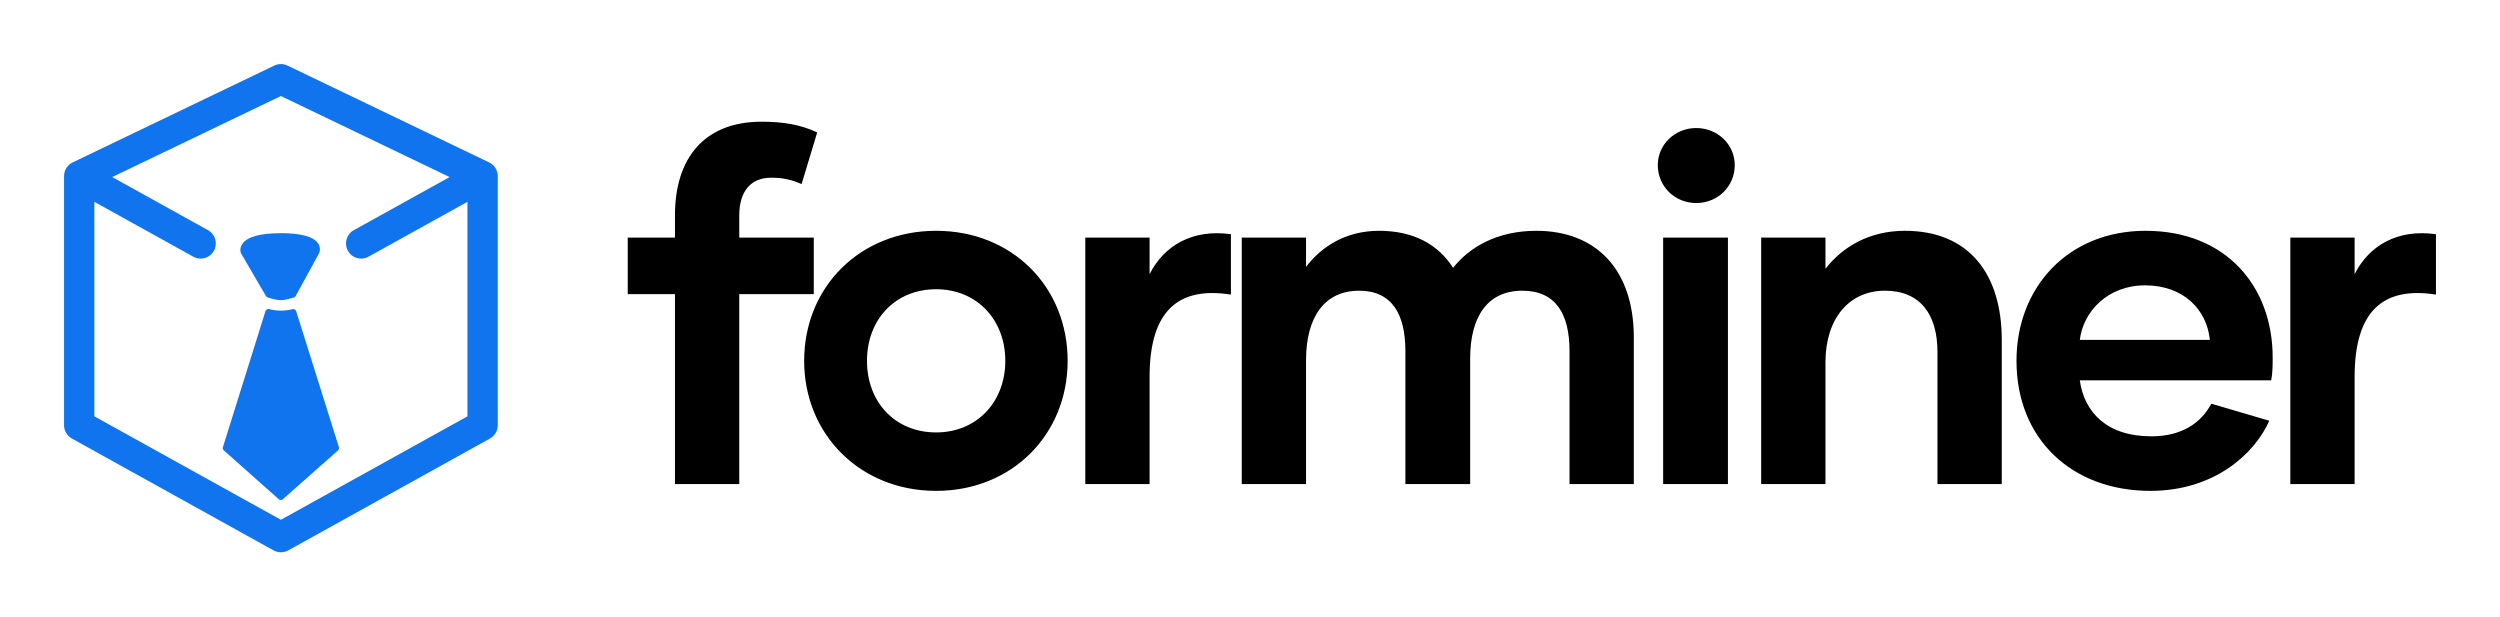
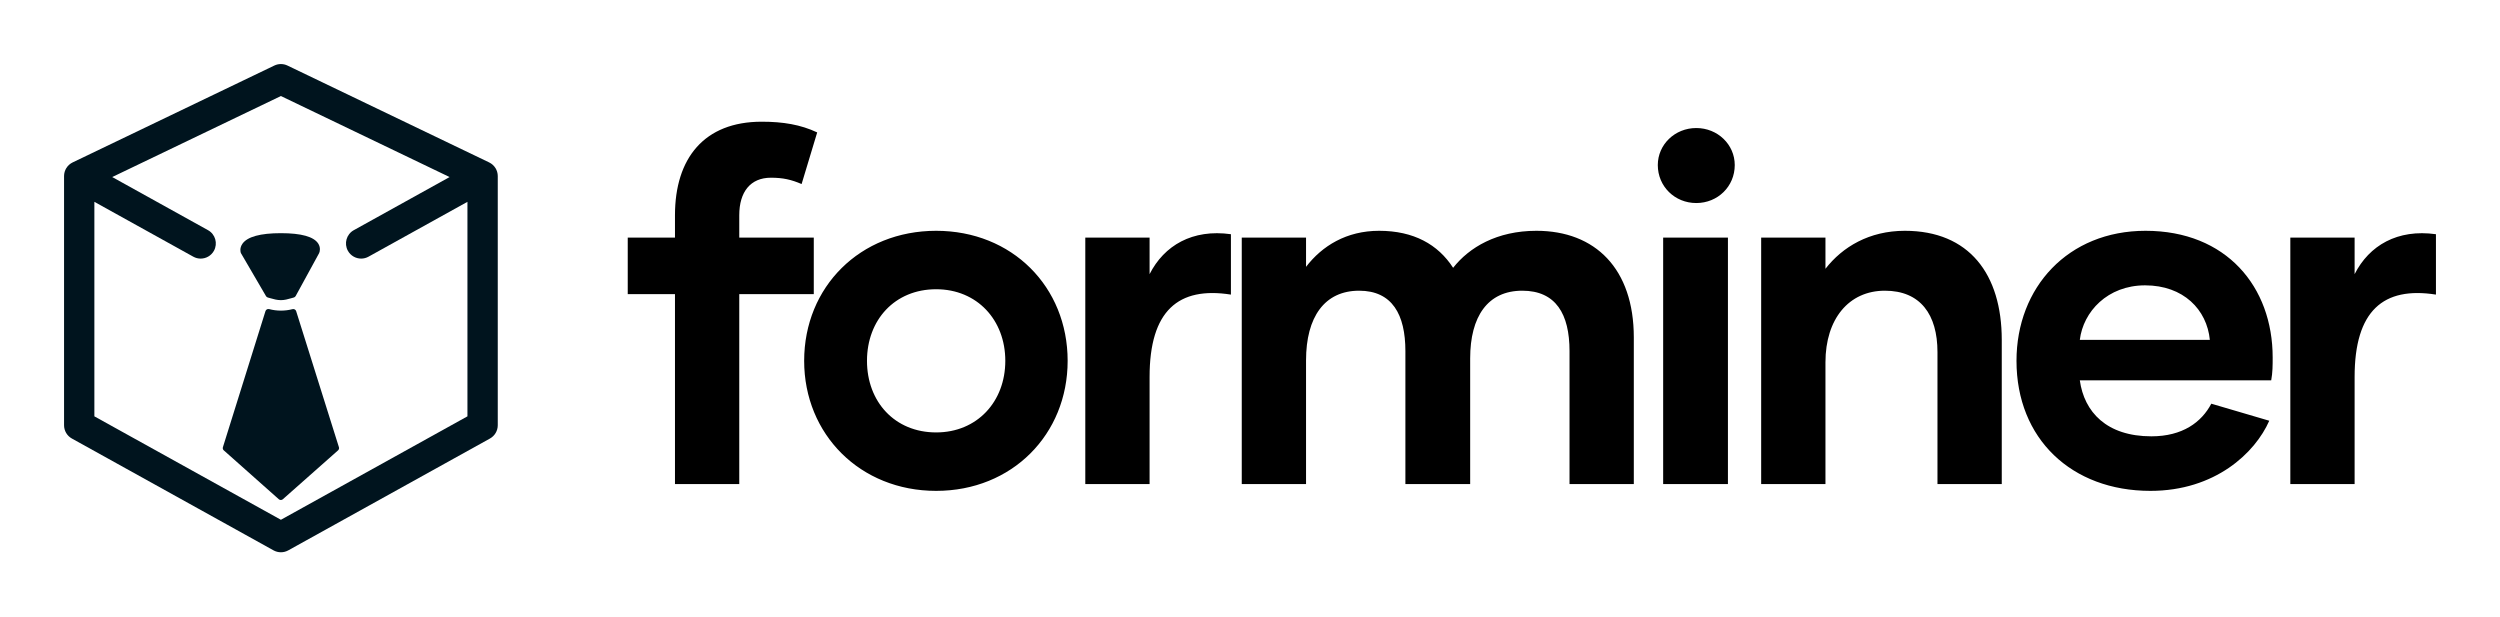
<svg xmlns="http://www.w3.org/2000/svg" width="3162.035" height="779.538">
-   <g fill="#1074ef">
+   <g fill="#00141E">
    <path d="M629.394 220.179c-.019-.156-.05-.311-.075-.473-.112-.703-.261-1.4-.454-2.09-.031-.125-.056-.25-.094-.374-.23-.766-.51-1.525-.846-2.271a6.083 6.083 0 0 0-.218-.455c-.168-.373-.342-.74-.535-1.107-.118-.2-.255-.386-.373-.585-.125-.2-.237-.386-.361-.579a18.551 18.551 0 0 0-1.3-1.773c-.038-.05-.069-.1-.113-.137a20.936 20.936 0 0 0-1.705-1.774c-.118-.1-.23-.199-.348-.298a20.749 20.749 0 0 0-1.686-1.307c-.119-.075-.218-.156-.33-.23a18.02 18.02 0 0 0-2.134-1.22l-.131-.075-255.1-122.528a19.202 19.202 0 0 0-16.596 0L91.888 205.425c-.05.025-.093.056-.143.081-.722.36-1.425.76-2.103 1.201-.13.08-.255.174-.38.261-.56.386-1.101.81-1.624 1.263-.13.113-.261.225-.392.343a19.351 19.351 0 0 0-1.686 1.736c-.062.068-.112.15-.168.224a18.44 18.44 0 0 0-1.624 2.327c-.112.187-.243.361-.349.548-.193.342-.348.697-.516 1.045-.087.18-.18.355-.262.529-.323.74-.597 1.481-.821 2.234l-.112.435a17.76 17.76 0 0 0-.436 2.023c-.03.174-.062.342-.08.516a18.318 18.318 0 0 0-.175 2.47v315.217a19.172 19.172 0 0 0 9.875 16.764l255.101 141.476a19.225 19.225 0 0 0 9.303 2.402 19.22 19.22 0 0 0 9.296-2.402L619.7 554.654a19.185 19.185 0 0 0 9.875-16.763V222.687c0-.84-.062-1.674-.18-2.508zM355.296 657.42 119.36 526.59V255.275l125.148 69.4a19.135 19.135 0 0 0 9.284 2.409c6.745 0 13.285-3.566 16.789-9.882 5.133-9.259 1.792-20.933-7.467-26.066L141.936 223.93l213.36-102.467L568.66 223.937 447.49 291.13c-9.265 5.133-12.62 16.807-7.473 26.066 3.497 6.322 10.037 9.881 16.782 9.881 3.149 0 6.341-.777 9.278-2.408l125.148-69.394v271.317L355.296 657.42z" />
    <path d="M374.604 393.583a3.842 3.842 0 0 0-4.63-2.57c-9.607 2.502-19.918 2.49-29.563-.056a3.846 3.846 0 0 0-4.642 2.564l-53.837 172.11a3.83 3.83 0 0 0 1.113 4.001l69.594 61.821a3.819 3.819 0 0 0 2.55.965c.91 0 1.812-.324 2.54-.958l69.83-61.822a3.822 3.822 0 0 0 1.107-4.013l-54.062-172.042zM304.874 320.412l31.561 54.111a3.86 3.86 0 0 0 2.334 1.78c1.057.274 2.115.585 3.18.884 4.175 1.2 8.5 2.439 13.347 2.439 4.673 0 8.83-1.201 12.85-2.365 1.138-.323 2.277-.66 3.422-.952a3.837 3.837 0 0 0 2.395-1.873l29.688-54.304c1.027-2.165 1.96-7.125-1.095-11.972-5.55-8.787-21.443-13.242-47.26-13.242-26.073 0-42.438 4.505-48.66 13.379-3.99 5.706-2.26 10.92-2.054 11.505.087.206.18.41.292.61z" />
  </g>
  <path d="M935.033 272.205v28.335h94.248v71.456h-94.248v240.24h-81.312v-240.24H793.97V300.54h59.752v-28.335c0-72.072 36.96-118.272 109.648-118.272 27.104 0 49.28 3.696 70.224 13.552l-19.712 65.296c-12.936-5.544-23.408-8.008-38.808-8.008-25.872 0-40.04 17.864-40.04 47.432zM1184.05 620.86c-96.095 0-166.935-71.456-166.935-164.472 0-93.632 70.84-164.472 166.935-164.472s166.32 70.84 166.32 164.472c0 93.016-70.224 164.472-166.32 164.472zm0-73.92c51.744 0 87.472-38.808 87.472-90.552s-35.728-90.552-87.472-90.552c-52.36 0-87.471 38.808-87.471 90.552s35.111 90.552 87.471 90.552zm269.962-200.2c18.48-36.344 54.207-57.288 102.871-50.512v76.384c-66.527-10.472-102.871 20.328-102.871 104.104v135.52H1372.7V300.54h81.312v46.2zm489.256-54.824c74.536 0 123.2 48.048 123.2 134.904v185.416h-81.312V444.068c0-46.816-17.248-76.384-59.752-76.384-43.736 0-65.911 32.648-65.911 85.624v158.928h-81.928V444.068c0-46.2-16.632-76.384-58.52-76.384-43.736 0-67.144 33.264-67.144 88.088v156.464h-81.312V300.54h81.312v36.96c20.328-26.488 51.128-45.584 92.4-45.584 43.736 0 74.536 17.248 93.632 46.816 20.328-25.872 55.44-46.816 105.335-46.816zm202.202-35.111c-27.104 0-48.664-20.944-48.664-48.048 0-25.872 21.56-46.816 48.664-46.816s48.664 20.944 48.664 46.816c0 27.104-21.56 48.048-48.664 48.048zm-41.888 355.43V300.54h81.928v311.696h-81.928zm305.69-320.319c81.31 0 122.583 54.824 122.583 137.984v182.336h-81.312V445.3c0-47.432-21.56-77.616-66.528-77.616-45.584 0-75.152 35.728-75.152 90.552v154h-81.311V300.54h81.311v39.424c21.56-27.72 55.44-48.048 100.408-48.048zm310.616 328.944c-99.791 0-169.4-65.912-169.4-164.472 0-93.016 65.297-164.472 163.24-164.472 102.256 0 160.776 70.84 160.776 160.16 0 9.856 0 19.096-1.848 28.952h-242.087c5.544 40.04 33.88 70.84 90.551 70.84 39.424 0 63.448-17.864 75.768-41.272l73.304 21.56c-17.864 40.656-68.376 88.704-150.304 88.704zm-89.32-190.96h164.472c-3.696-38.192-33.264-68.992-81.928-68.992-47.432 0-78.231 33.264-82.543 68.992zm347.578-83.16c18.48-36.344 54.207-57.288 102.871-50.512v76.384c-66.527-10.472-102.871 20.328-102.871 104.104v135.52h-81.312V300.54h81.312v46.2z" />
</svg>
